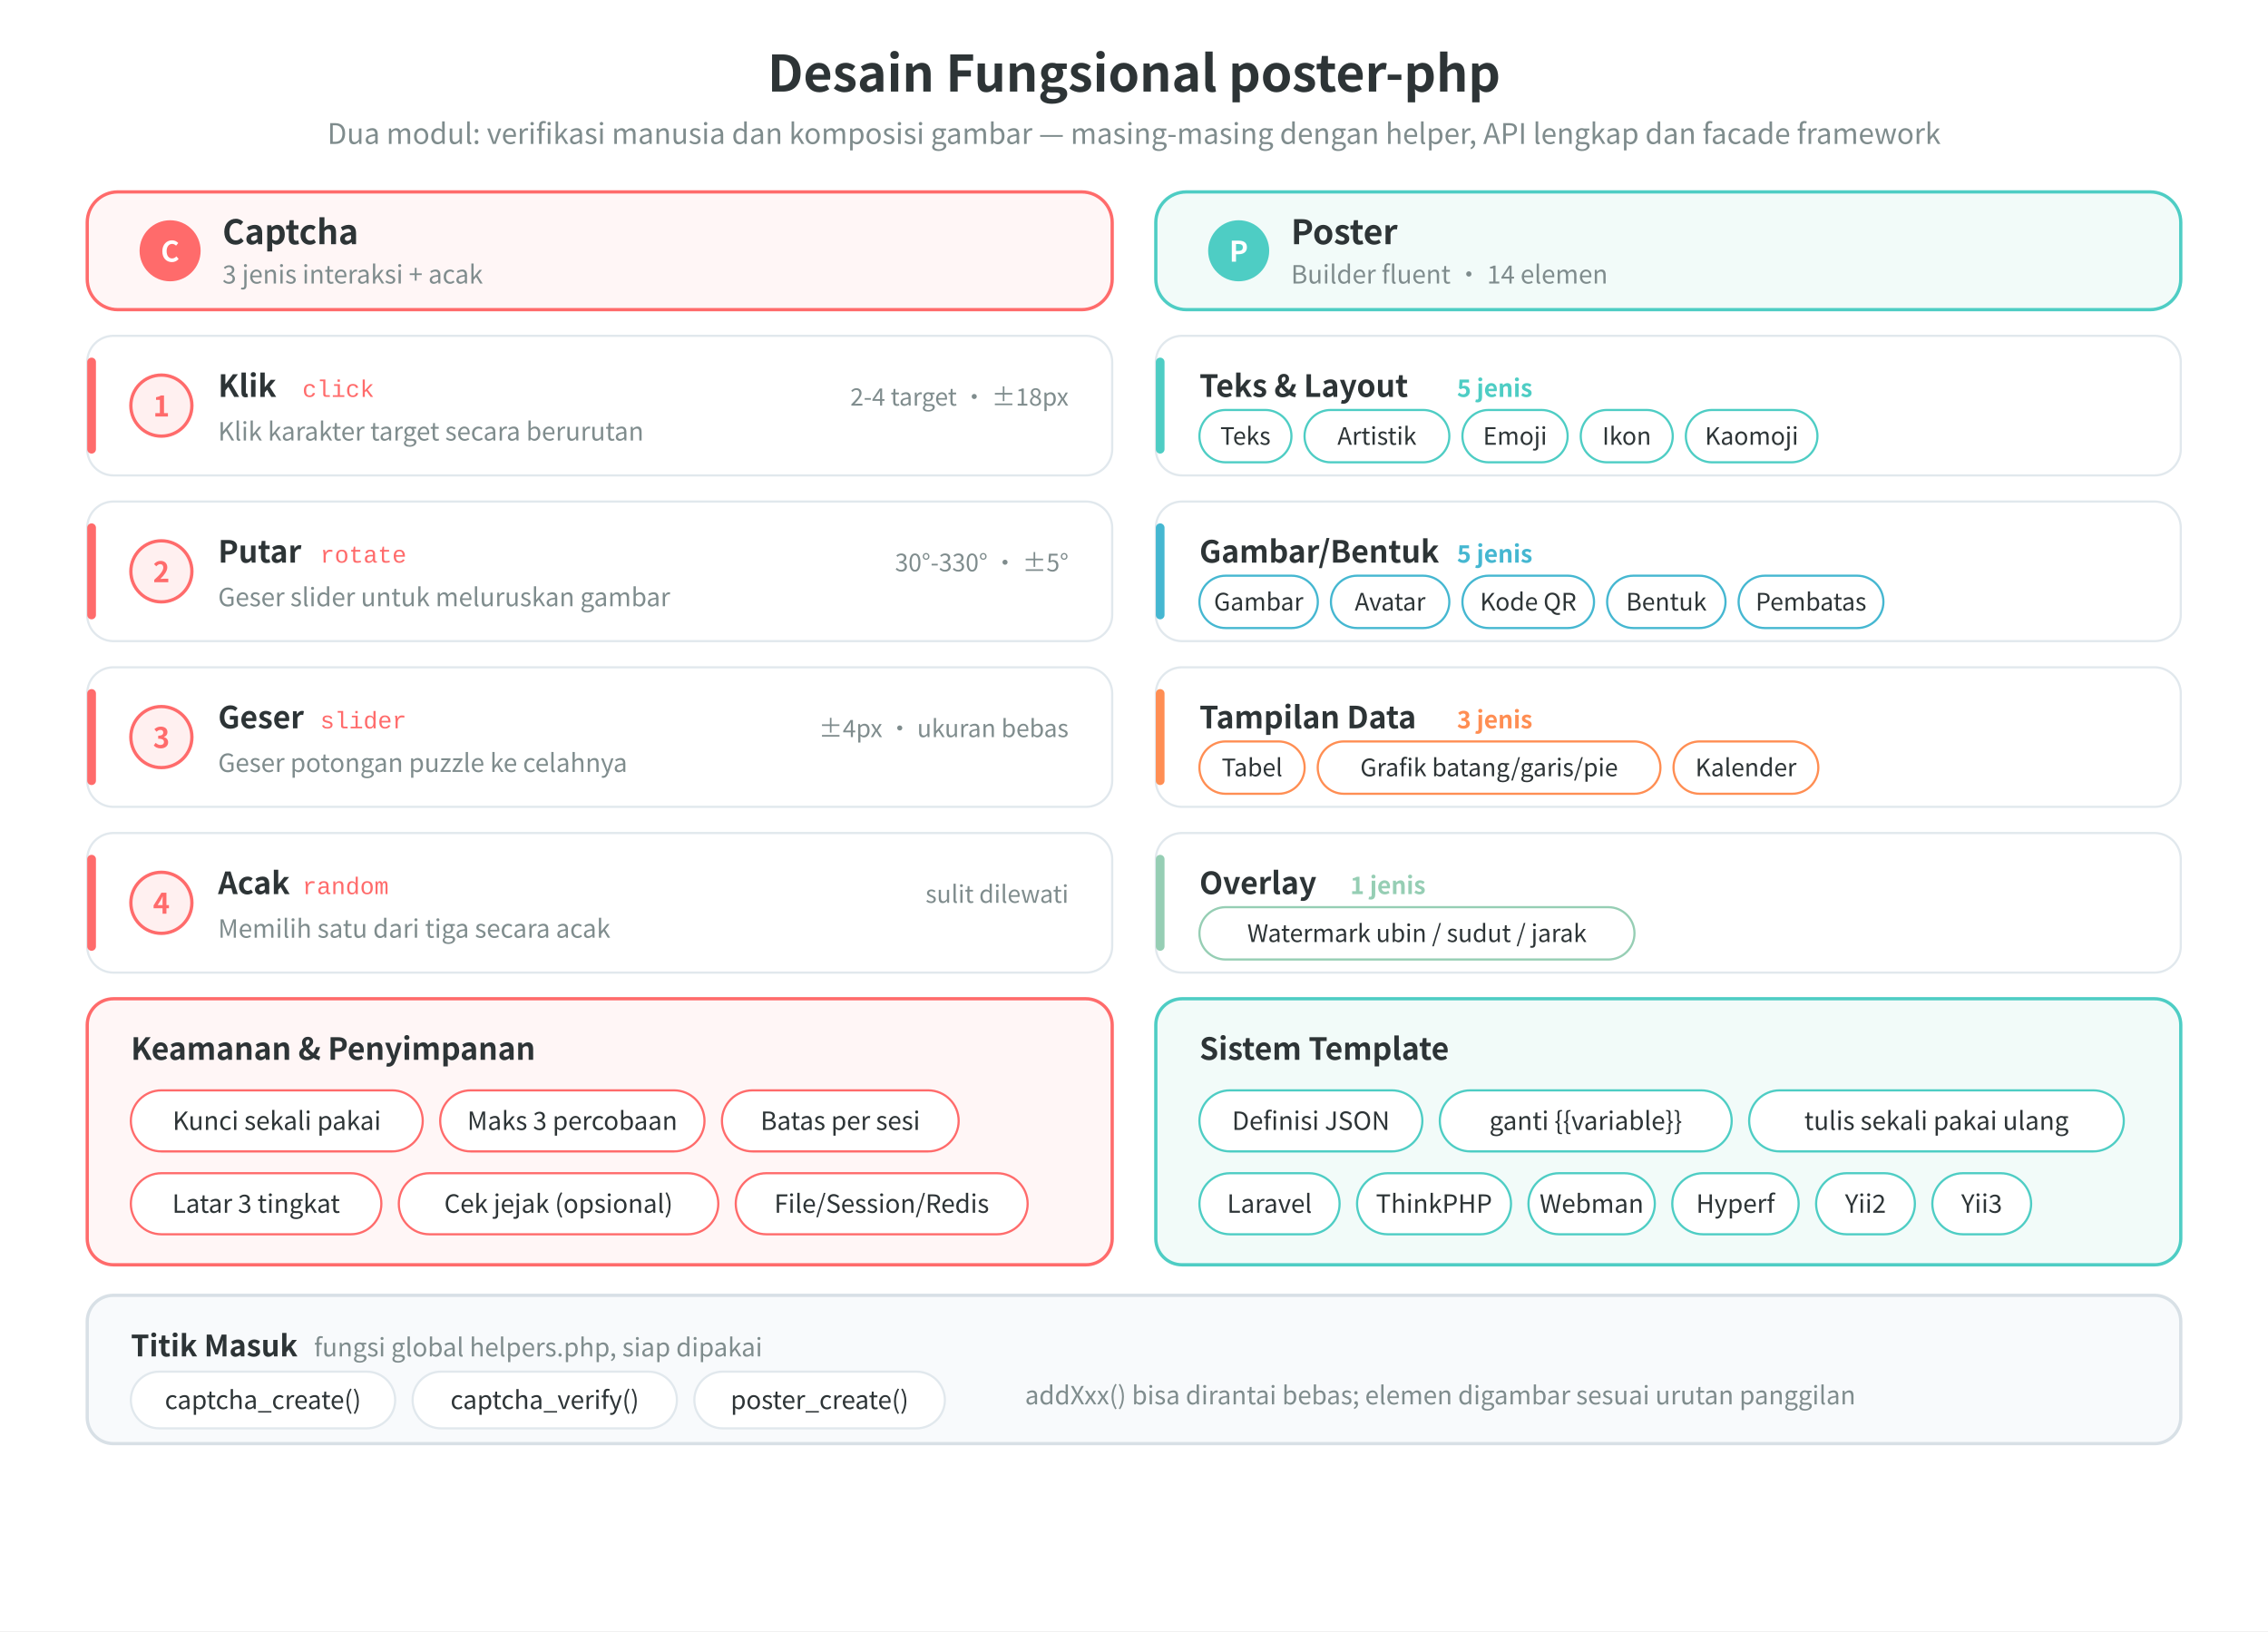
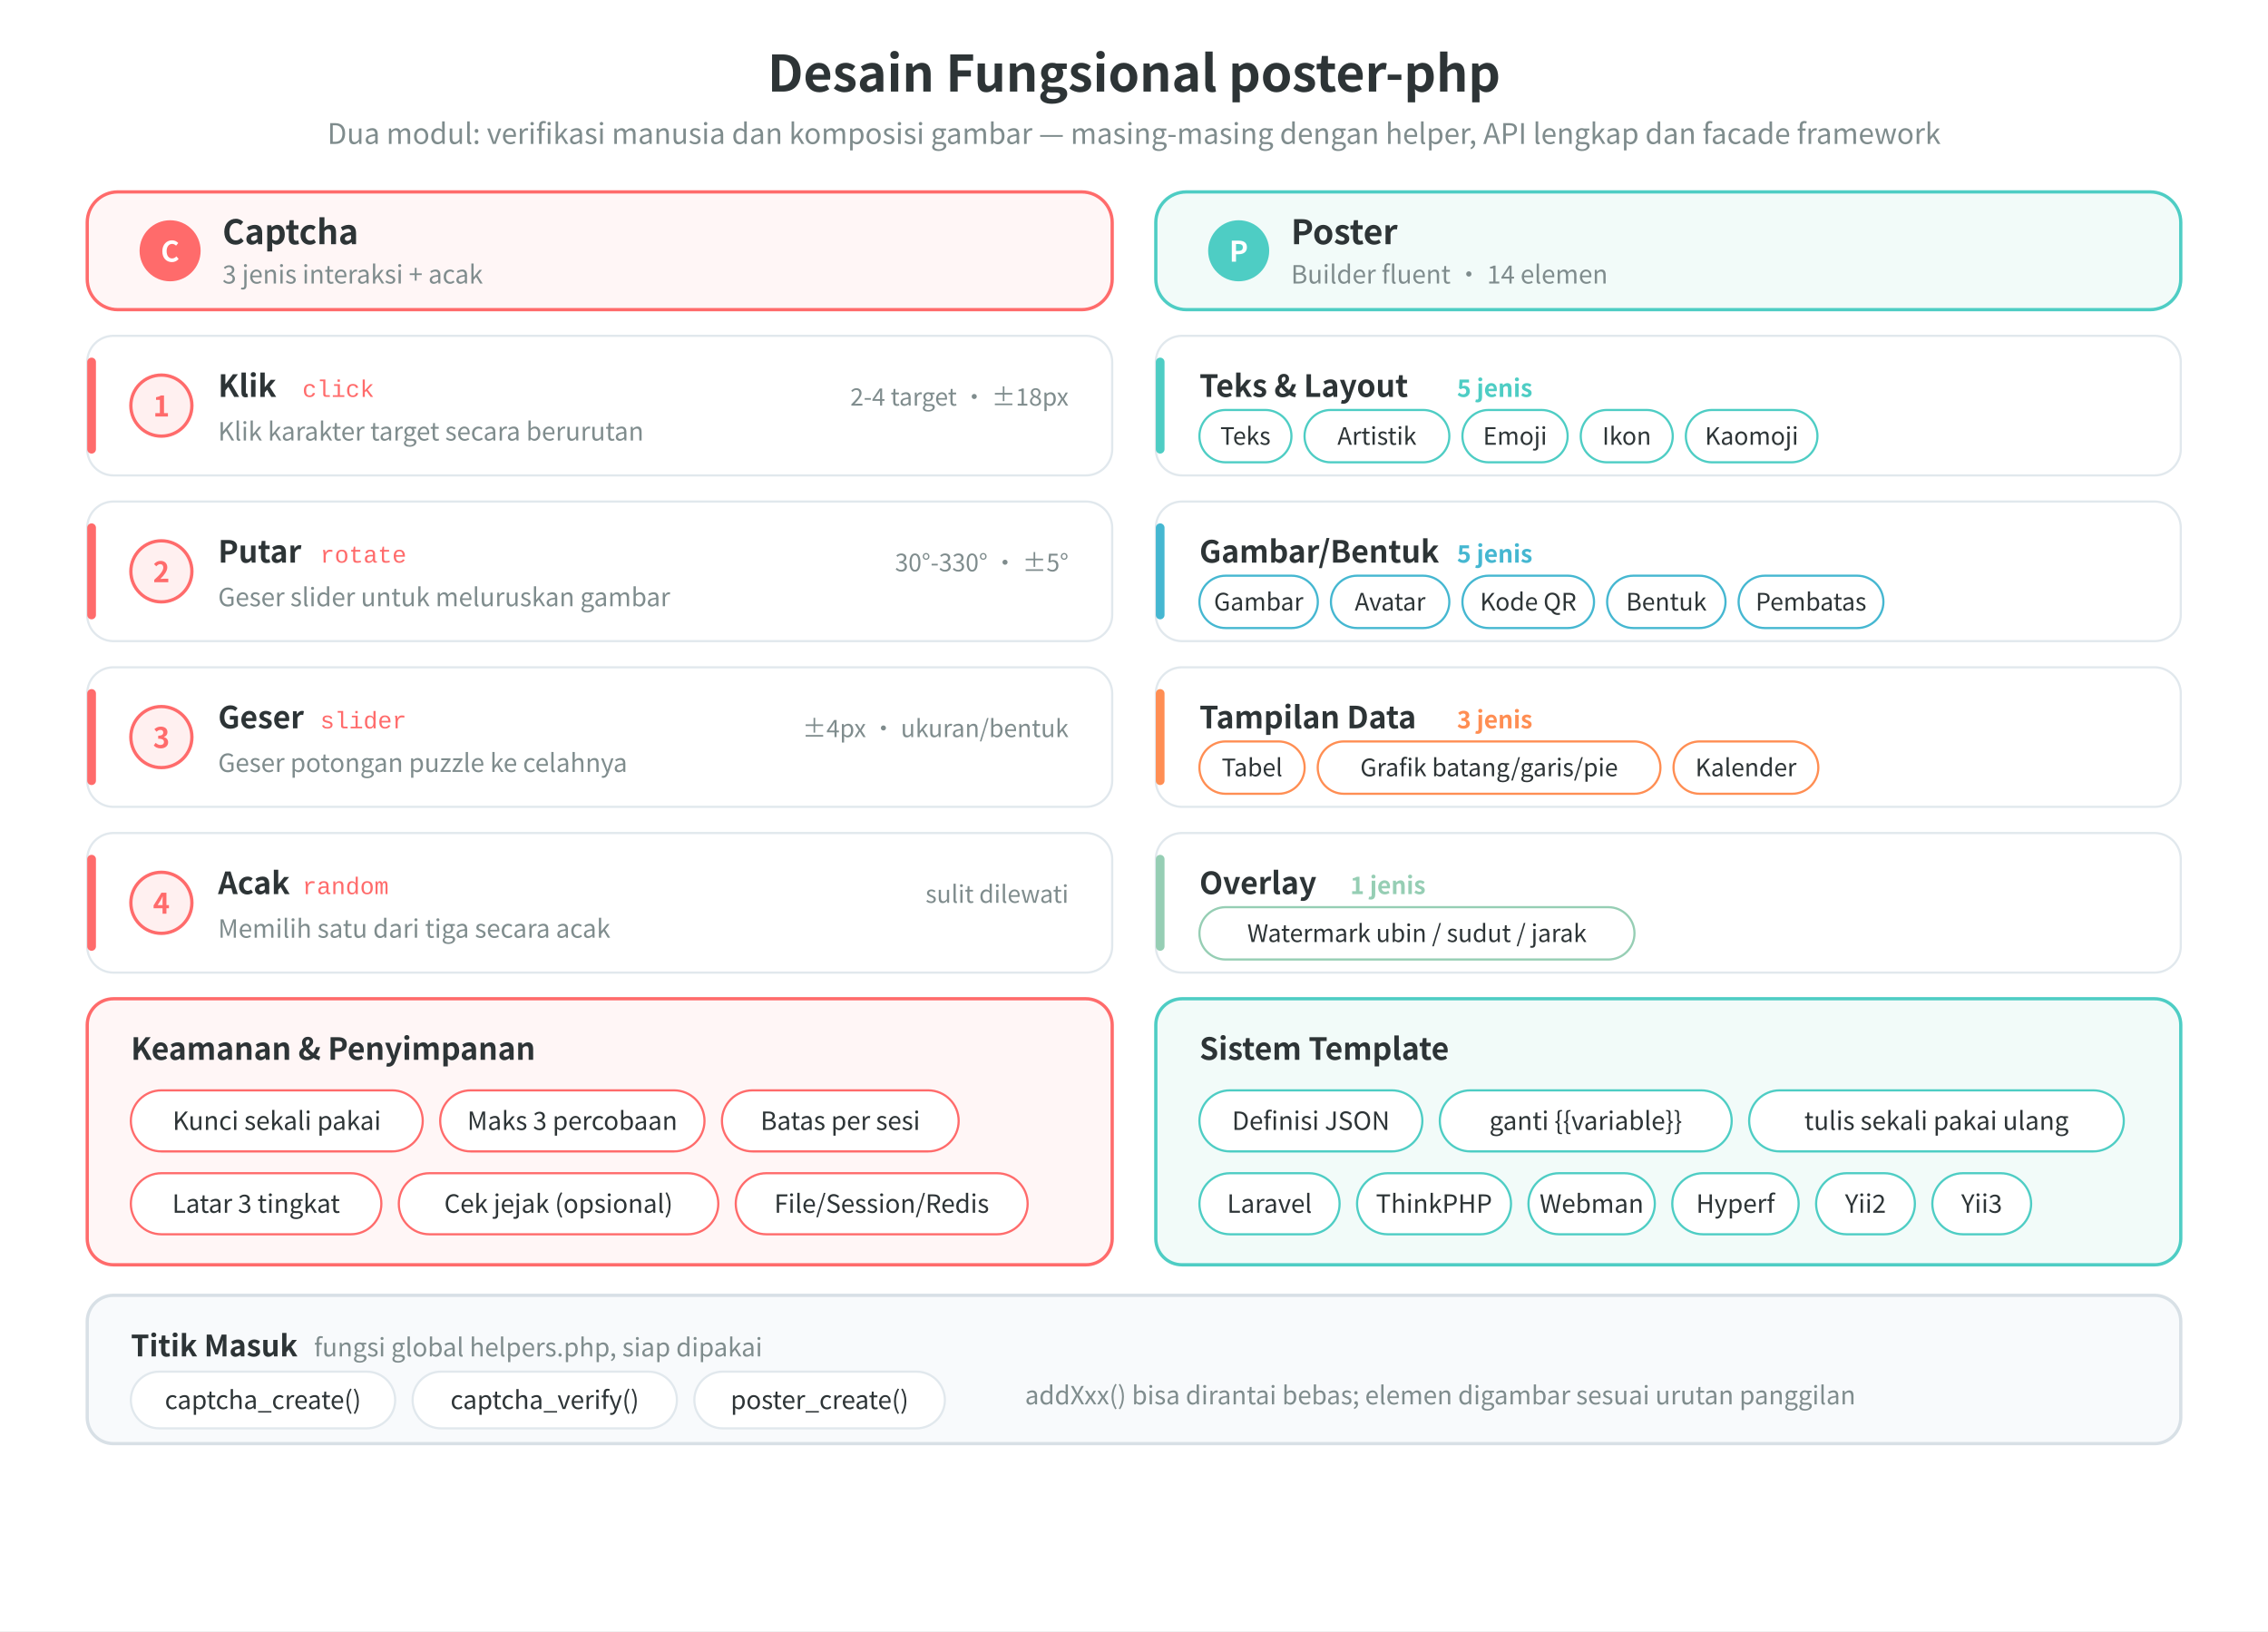
<svg xmlns="http://www.w3.org/2000/svg" viewBox="0 0 1040 748" width="1040" height="748" font-family="-apple-system,BlinkMacSystemFont,'Segoe UI','PingFang SC','Hiragino Sans GB','Microsoft YaHei','Noto Sans CJK SC',sans-serif" role="img" aria-label="Desain Fungsional poster-php">
  <defs>
    <marker id="arrow" viewBox="0 0 10 10" refX="9" refY="5" markerWidth="6" markerHeight="6" orient="auto">
      <path d="M0 0L10 5L0 10Z" fill="#B2BEC3" />
    </marker>
  </defs>
  <rect width="1040" height="748" fill="#FFFFFF" />
  <text x="520" y="42" font-size="23" fill="#2D3436" font-weight="700" text-anchor="middle">Desain Fungsional poster-php</text>
  <text x="520" y="66" font-size="13" fill="#7F8C8D" text-anchor="middle">Dua modul: verifikasi manusia dan komposisi gambar — masing-masing dengan helper, API lengkap dan facade framework</text>
  <rect x="40" y="88" width="470" height="54" rx="14" fill="#FFF6F6" stroke="#FF6B6B" stroke-width="1.5" />
  <circle cx="78" cy="115" r="14" fill="#FF6B6B" />
  <text x="78" y="120" font-size="13" fill="#FFFFFF" font-weight="700" text-anchor="middle">C</text>
  <text x="102" y="112" font-size="15.5" fill="#2D3436" font-weight="700">Captcha</text>
  <text x="102" y="130" font-size="11.5" fill="#7F8C8D">3 jenis interaksi + acak</text>
  <rect x="530" y="88" width="470" height="54" rx="14" fill="#F2FBF9" stroke="#4ECDC4" stroke-width="1.5" />
  <circle cx="568" cy="115" r="14" fill="#4ECDC4" />
  <text x="568" y="120" font-size="13" fill="#FFFFFF" font-weight="700" text-anchor="middle">P</text>
  <text x="592" y="112" font-size="15.5" fill="#2D3436" font-weight="700">Poster</text>
  <text x="592" y="130" font-size="11.5" fill="#7F8C8D">Builder fluent · 14 elemen</text>
  <rect x="40" y="154" width="470" height="64" rx="12" fill="#FFFFFF" stroke="#E1E8ED" stroke-width="1" />
  <rect x="40" y="164" width="4" height="44" rx="2" fill="#FF6B6B" />
  <circle cx="74" cy="186" r="14" fill="#FFF0F0" stroke="#FF6B6B" stroke-width="1.5" />
  <text x="74" y="191" font-size="13" fill="#FF6B6B" font-weight="700" text-anchor="middle">1</text>
  <text x="100" y="182" font-size="14" fill="#2D3436" font-weight="600">Klik</text>
  <text x="138.65" y="182" font-size="11" fill="#FF6B6B" font-family="'SFMono-Regular',Consolas,'Liberation Mono',Menlo,monospace">click</text>
  <text x="100" y="202" font-size="11.5" fill="#7F8C8D">Klik karakter target secara berurutan</text>
  <text x="490" y="186" font-size="11" fill="#7F8C8D" text-anchor="end">2-4 target · ±18px</text>
  <rect x="40" y="230" width="470" height="64" rx="12" fill="#FFFFFF" stroke="#E1E8ED" stroke-width="1" />
  <rect x="40" y="240" width="4" height="44" rx="2" fill="#FF6B6B" />
  <circle cx="74" cy="262" r="14" fill="#FFF0F0" stroke="#FF6B6B" stroke-width="1.5" />
  <text x="74" y="267" font-size="13" fill="#FF6B6B" font-weight="700" text-anchor="middle">2</text>
  <text x="100" y="258" font-size="14" fill="#2D3436" font-weight="600">Putar</text>
  <text x="146.81" y="258" font-size="11" fill="#FF6B6B" font-family="'SFMono-Regular',Consolas,'Liberation Mono',Menlo,monospace">rotate</text>
  <text x="100" y="278" font-size="11.5" fill="#7F8C8D">Geser slider untuk meluruskan gambar</text>
  <text x="490" y="262" font-size="11" fill="#7F8C8D" text-anchor="end">30°-330° · ±5°</text>
  <rect x="40" y="306" width="470" height="64" rx="12" fill="#FFFFFF" stroke="#E1E8ED" stroke-width="1" />
  <rect x="40" y="316" width="4" height="44" rx="2" fill="#FF6B6B" />
  <circle cx="74" cy="338" r="14" fill="#FFF0F0" stroke="#FF6B6B" stroke-width="1.5" />
  <text x="74" y="343" font-size="13" fill="#FF6B6B" font-weight="700" text-anchor="middle">3</text>
  <text x="100" y="334" font-size="14" fill="#2D3436" font-weight="600">Geser</text>
  <text x="146.81" y="334" font-size="11" fill="#FF6B6B" font-family="'SFMono-Regular',Consolas,'Liberation Mono',Menlo,monospace">slider</text>
  <text x="100" y="354" font-size="11.5" fill="#7F8C8D">Geser potongan puzzle ke celahnya</text>
-   <text x="490" y="338" font-size="11" fill="#7F8C8D" text-anchor="end">±4px · ukuran bebas</text>
+   <text x="490" y="338" font-size="11" fill="#7F8C8D" text-anchor="end">±4px · ukuran/bentuk</text>
  <rect x="40" y="382" width="470" height="64" rx="12" fill="#FFFFFF" stroke="#E1E8ED" stroke-width="1" />
  <rect x="40" y="392" width="4" height="44" rx="2" fill="#FF6B6B" />
  <circle cx="74" cy="414" r="14" fill="#FFF0F0" stroke="#FF6B6B" stroke-width="1.5" />
  <text x="74" y="419" font-size="13" fill="#FF6B6B" font-weight="700" text-anchor="middle">4</text>
  <text x="100" y="410" font-size="14" fill="#2D3436" font-weight="600">Acak</text>
  <text x="138.65" y="410" font-size="11" fill="#FF6B6B" font-family="'SFMono-Regular',Consolas,'Liberation Mono',Menlo,monospace">random</text>
  <text x="100" y="430" font-size="11.5" fill="#7F8C8D">Memilih satu dari tiga secara acak</text>
  <text x="490" y="414" font-size="11" fill="#7F8C8D" text-anchor="end">sulit dilewati</text>
  <rect x="40" y="458" width="470" height="122" rx="12" fill="#FFF6F6" stroke="#FF6B6B" stroke-width="1.5" />
  <text x="60" y="486" font-size="14" fill="#2D3436" font-weight="700">Keamanan &amp; Penyimpanan</text>
  <rect x="60" y="500" width="133.85" height="28" rx="14" fill="#FFFFFF" stroke="#FF6B6B" stroke-width="1" />
  <text x="126.93" y="518.14" font-size="11.5" fill="#2D3436" text-anchor="middle">Kunci sekali pakai</text>
  <rect x="201.85" y="500" width="121.2" height="28" rx="14" fill="#FFFFFF" stroke="#FF6B6B" stroke-width="1" />
  <text x="262.45" y="518.14" font-size="11.5" fill="#2D3436" text-anchor="middle">Maks 3 percobaan</text>
  <rect x="331.05" y="500" width="108.55" height="28" rx="14" fill="#FFFFFF" stroke="#FF6B6B" stroke-width="1" />
  <text x="385.33" y="518.14" font-size="11.5" fill="#2D3436" text-anchor="middle">Batas per sesi</text>
  <rect x="60" y="538" width="114.88" height="28" rx="14" fill="#FFFFFF" stroke="#FF6B6B" stroke-width="1" />
  <text x="117.44" y="556.14" font-size="11.5" fill="#2D3436" text-anchor="middle">Latar 3 tingkat</text>
  <rect x="182.88" y="538" width="146.5" height="28" rx="14" fill="#FFFFFF" stroke="#FF6B6B" stroke-width="1" />
  <text x="256.13" y="556.14" font-size="11.5" fill="#2D3436" text-anchor="middle">Cek jejak (opsional)</text>
  <rect x="337.38" y="538" width="133.85" height="28" rx="14" fill="#FFFFFF" stroke="#FF6B6B" stroke-width="1" />
  <text x="404.3" y="556.14" font-size="11.5" fill="#2D3436" text-anchor="middle">File/Session/Redis</text>
  <rect x="530" y="154" width="470" height="64" rx="12" fill="#FFFFFF" stroke="#E1E8ED" stroke-width="1" />
  <rect x="530" y="164" width="4" height="44" rx="2" fill="#4ECDC4" />
  <text x="550" y="182" font-size="14" fill="#2D3436" font-weight="600">Teks &amp; Layout</text>
  <text x="668.11" y="182" font-size="11" fill="#4ECDC4" font-weight="700">5 jenis</text>
  <rect x="550" y="188" width="42.2" height="24" rx="12" fill="#FFFFFF" stroke="#4ECDC4" stroke-width="1" />
  <text x="571.1" y="203.96" font-size="11" fill="#2D3436" text-anchor="middle">Teks</text>
  <rect x="598.2" y="188" width="66.4" height="24" rx="12" fill="#FFFFFF" stroke="#4ECDC4" stroke-width="1" />
  <text x="631.4" y="203.96" font-size="11" fill="#2D3436" text-anchor="middle">Artistik</text>
  <rect x="670.6" y="188" width="48.25" height="24" rx="12" fill="#FFFFFF" stroke="#4ECDC4" stroke-width="1" />
  <text x="694.73" y="203.96" font-size="11" fill="#2D3436" text-anchor="middle">Emoji</text>
  <rect x="724.85" y="188" width="42.2" height="24" rx="12" fill="#FFFFFF" stroke="#4ECDC4" stroke-width="1" />
  <text x="745.95" y="203.96" font-size="11" fill="#2D3436" text-anchor="middle">Ikon</text>
  <rect x="773.05" y="188" width="60.35" height="24" rx="12" fill="#FFFFFF" stroke="#4ECDC4" stroke-width="1" />
  <text x="803.23" y="203.96" font-size="11" fill="#2D3436" text-anchor="middle">Kaomoji</text>
  <rect x="530" y="230" width="470" height="64" rx="12" fill="#FFFFFF" stroke="#E1E8ED" stroke-width="1" />
  <rect x="530" y="240" width="4" height="44" rx="2" fill="#45B7D1" />
  <text x="550" y="258" font-size="14" fill="#2D3436" font-weight="600">Gambar/Bentuk</text>
  <text x="668.11" y="258" font-size="11" fill="#45B7D1" font-weight="700">5 jenis</text>
  <rect x="550" y="264" width="54.3" height="24" rx="12" fill="#FFFFFF" stroke="#45B7D1" stroke-width="1" />
  <text x="577.15" y="279.96" font-size="11" fill="#2D3436" text-anchor="middle">Gambar</text>
  <rect x="610.3" y="264" width="54.3" height="24" rx="12" fill="#FFFFFF" stroke="#45B7D1" stroke-width="1" />
  <text x="637.45" y="279.96" font-size="11" fill="#2D3436" text-anchor="middle">Avatar</text>
  <rect x="670.6" y="264" width="60.35" height="24" rx="12" fill="#FFFFFF" stroke="#45B7D1" stroke-width="1" />
  <text x="700.77" y="279.96" font-size="11" fill="#2D3436" text-anchor="middle">Kode QR</text>
  <rect x="736.95" y="264" width="54.3" height="24" rx="12" fill="#FFFFFF" stroke="#45B7D1" stroke-width="1" />
  <text x="764.1" y="279.96" font-size="11" fill="#2D3436" text-anchor="middle">Bentuk</text>
  <rect x="797.25" y="264" width="66.4" height="24" rx="12" fill="#FFFFFF" stroke="#45B7D1" stroke-width="1" />
  <text x="830.45" y="279.96" font-size="11" fill="#2D3436" text-anchor="middle">Pembatas</text>
  <rect x="530" y="306" width="470" height="64" rx="12" fill="#FFFFFF" stroke="#E1E8ED" stroke-width="1" />
  <rect x="530" y="316" width="4" height="44" rx="2" fill="#FF8E53" />
  <text x="550" y="334" font-size="14" fill="#2D3436" font-weight="600">Tampilan Data</text>
  <text x="668.11" y="334" font-size="11" fill="#FF8E53" font-weight="700">3 jenis</text>
  <rect x="550" y="340" width="48.25" height="24" rx="12" fill="#FFFFFF" stroke="#FF8E53" stroke-width="1" />
  <text x="574.13" y="355.96" font-size="11" fill="#2D3436" text-anchor="middle">Tabel</text>
  <rect x="604.25" y="340" width="157.15" height="24" rx="12" fill="#FFFFFF" stroke="#FF8E53" stroke-width="1" />
  <text x="682.83" y="355.96" font-size="11" fill="#2D3436" text-anchor="middle">Grafik batang/garis/pie</text>
  <rect x="767.4" y="340" width="66.4" height="24" rx="12" fill="#FFFFFF" stroke="#FF8E53" stroke-width="1" />
  <text x="800.6" y="355.96" font-size="11" fill="#2D3436" text-anchor="middle">Kalender</text>
  <rect x="530" y="382" width="470" height="64" rx="12" fill="#FFFFFF" stroke="#E1E8ED" stroke-width="1" />
  <rect x="530" y="392" width="4" height="44" rx="2" fill="#96CEB4" />
  <text x="550" y="410" font-size="14" fill="#2D3436" font-weight="600">Overlay</text>
  <text x="619.13" y="410" font-size="11" fill="#96CEB4" font-weight="700">1 jenis</text>
  <rect x="550" y="416" width="199.5" height="24" rx="12" fill="#FFFFFF" stroke="#96CEB4" stroke-width="1" />
  <text x="649.75" y="431.96" font-size="11" fill="#2D3436" text-anchor="middle">Watermark ubin / sudut / jarak</text>
  <rect x="530" y="458" width="470" height="122" rx="12" fill="#F2FBF9" stroke="#4ECDC4" stroke-width="1.5" />
  <text x="550" y="486" font-size="14" fill="#2D3436" font-weight="700">Sistem Template</text>
  <rect x="550" y="500" width="102.23" height="28" rx="14" fill="#FFFFFF" stroke="#4ECDC4" stroke-width="1" />
  <text x="601.11" y="518.14" font-size="11.5" fill="#2D3436" text-anchor="middle">Definisi JSON</text>
  <rect x="660.23" y="500" width="133.85" height="28" rx="14" fill="#FFFFFF" stroke="#4ECDC4" stroke-width="1" />
  <text x="727.15" y="518.14" font-size="11.5" fill="#2D3436" text-anchor="middle">ganti {{variable}}</text>
  <rect x="802.08" y="500" width="171.8" height="28" rx="14" fill="#FFFFFF" stroke="#4ECDC4" stroke-width="1" />
  <text x="887.98" y="518.14" font-size="11.5" fill="#2D3436" text-anchor="middle">tulis sekali pakai ulang</text>
  <rect x="550" y="538" width="64.28" height="28" rx="14" fill="#FFFFFF" stroke="#4ECDC4" stroke-width="1" />
  <text x="582.14" y="556.14" font-size="11.5" fill="#2D3436" text-anchor="middle">Laravel</text>
  <rect x="622.28" y="538" width="70.6" height="28" rx="14" fill="#FFFFFF" stroke="#4ECDC4" stroke-width="1" />
  <text x="657.57" y="556.14" font-size="11.5" fill="#2D3436" text-anchor="middle">ThinkPHP</text>
  <rect x="700.88" y="538" width="57.95" height="28" rx="14" fill="#FFFFFF" stroke="#4ECDC4" stroke-width="1" />
  <text x="729.85" y="556.14" font-size="11.5" fill="#2D3436" text-anchor="middle">Webman</text>
  <rect x="766.83" y="538" width="57.95" height="28" rx="14" fill="#FFFFFF" stroke="#4ECDC4" stroke-width="1" />
  <text x="795.8" y="556.14" font-size="11.5" fill="#2D3436" text-anchor="middle">Hyperf</text>
  <rect x="832.78" y="538" width="45.3" height="28" rx="14" fill="#FFFFFF" stroke="#4ECDC4" stroke-width="1" />
  <text x="855.43" y="556.14" font-size="11.5" fill="#2D3436" text-anchor="middle">Yii2</text>
  <rect x="886.08" y="538" width="45.3" height="28" rx="14" fill="#FFFFFF" stroke="#4ECDC4" stroke-width="1" />
  <text x="908.73" y="556.14" font-size="11.5" fill="#2D3436" text-anchor="middle">Yii3</text>
  <rect x="40" y="594" width="960" height="68" rx="12" fill="#F8FAFC" stroke="#D8E0E6" stroke-width="1.5" />
  <text x="60" y="622" font-size="13.5" fill="#2D3436" font-weight="700">Titik Masuk</text>
  <text x="144" y="622" font-size="11.5" fill="#7F8C8D">fungsi global helpers.php, siap dipakai</text>
  <rect x="60" y="629" width="121.2" height="26" rx="13" fill="#FFFFFF" stroke="#E1E8ED" stroke-width="1" />
  <text x="120.6" y="646.14" font-size="11.5" fill="#2D3436" text-anchor="middle">captcha_create()</text>
  <rect x="189.2" y="629" width="121.2" height="26" rx="13" fill="#FFFFFF" stroke="#E1E8ED" stroke-width="1" />
  <text x="249.8" y="646.14" font-size="11.5" fill="#2D3436" text-anchor="middle">captcha_verify()</text>
  <rect x="318.4" y="629" width="114.88" height="26" rx="13" fill="#FFFFFF" stroke="#E1E8ED" stroke-width="1" />
  <text x="375.84" y="646.14" font-size="11.5" fill="#2D3436" text-anchor="middle">poster_create()</text>
  <text x="470" y="644" font-size="11.5" fill="#7F8C8D">addXxx() bisa dirantai bebas; elemen digambar sesuai urutan panggilan</text>
</svg>
